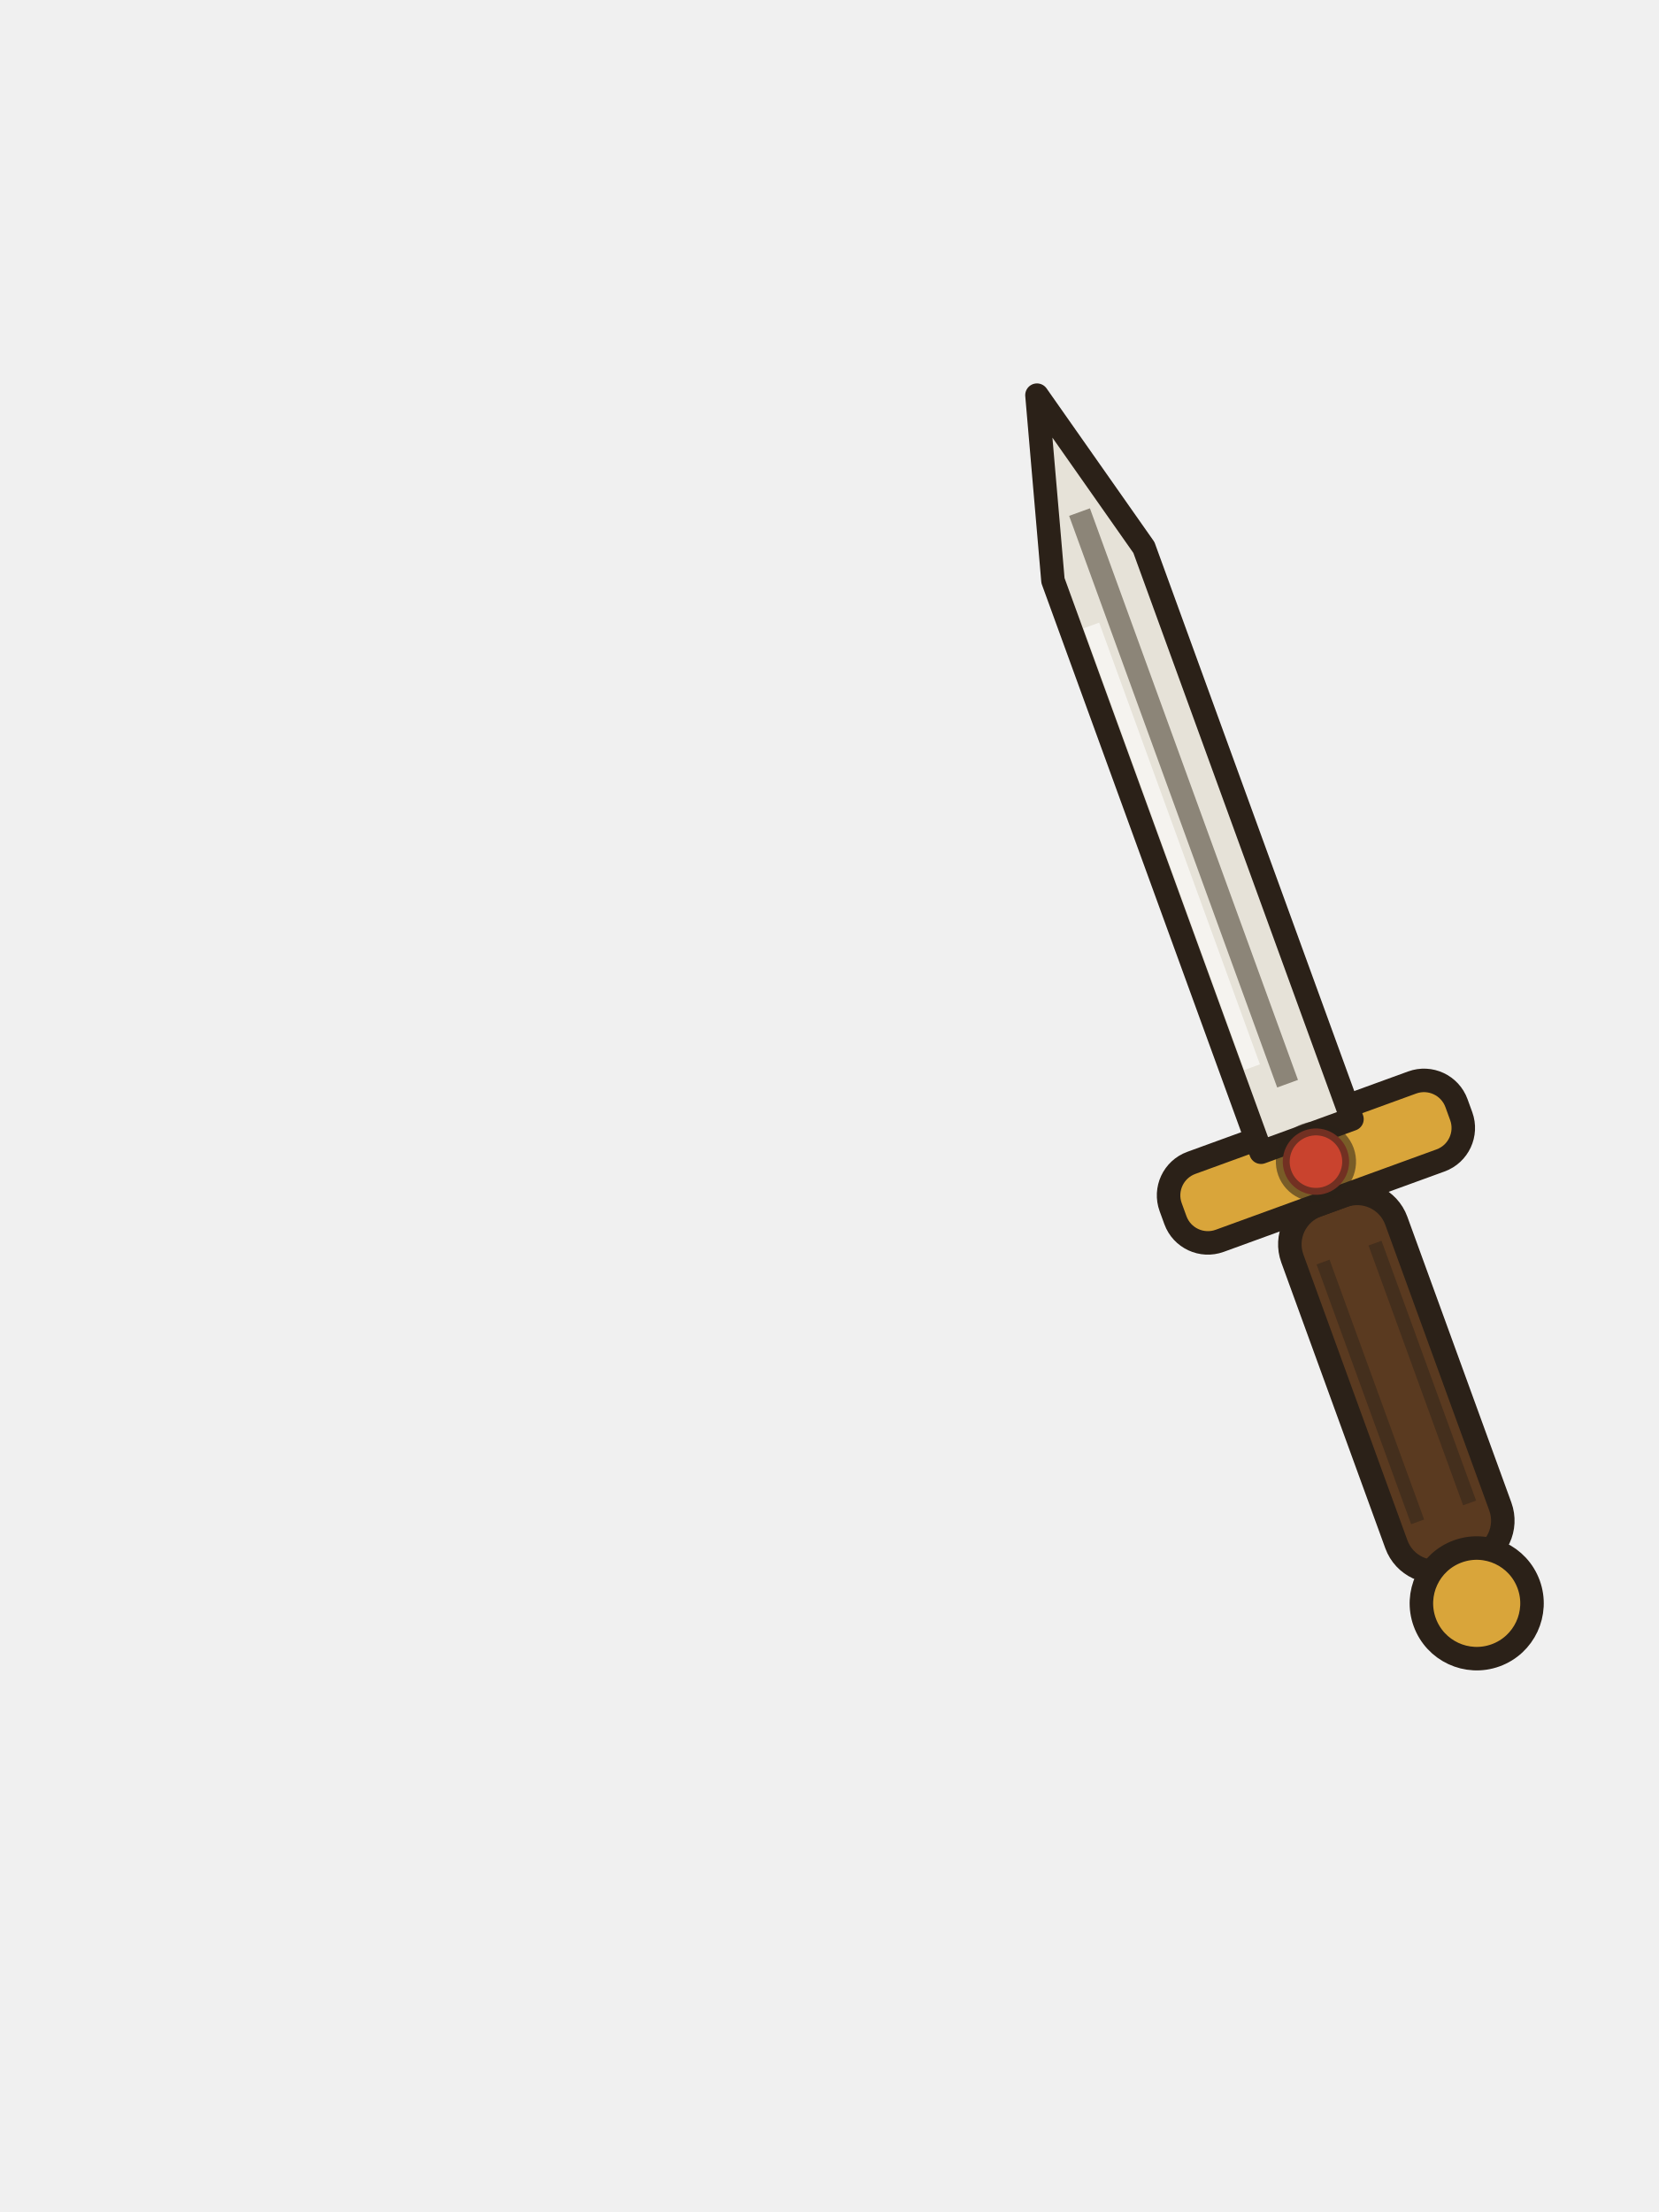
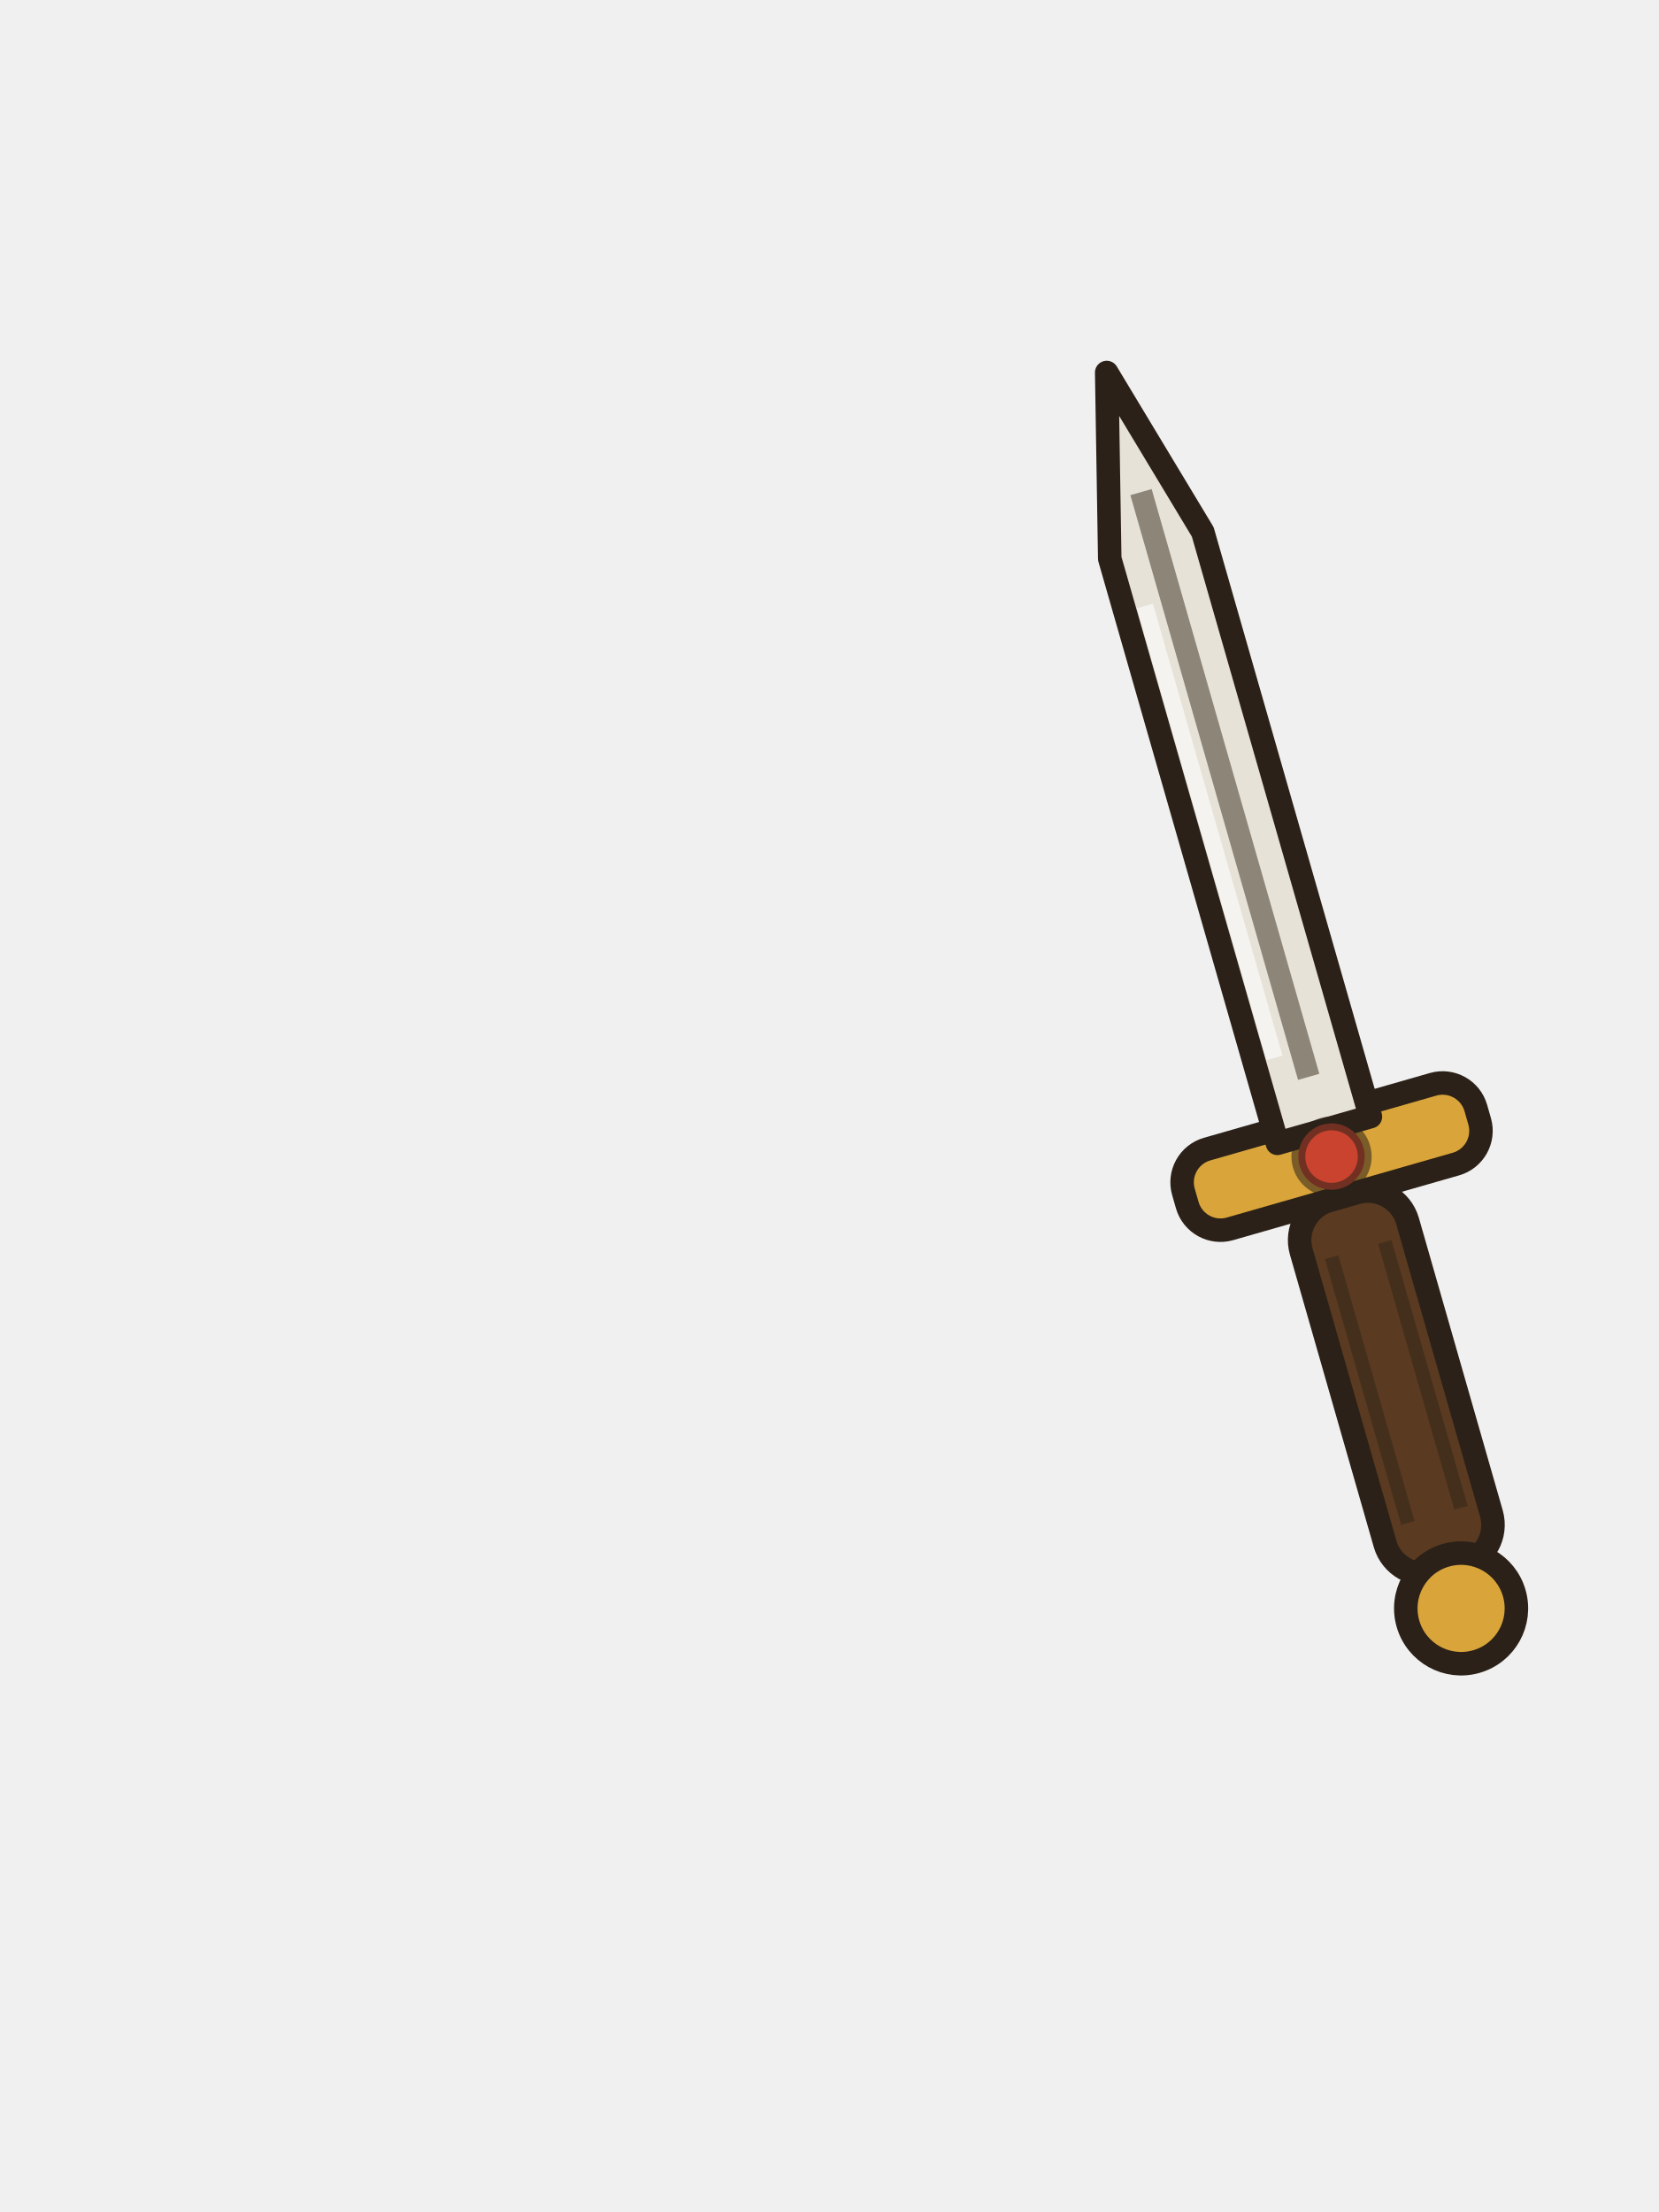
<svg xmlns="http://www.w3.org/2000/svg" width="120" height="160" viewBox="0 0 120 160">
-   <g transform="rotate(-20 101 100)">
+   <g transform="rotate(-16 101 100)">
    <rect x="97" y="86" width="8" height="28" rx="3" fill="#5a3a20" stroke="#2b2118" stroke-width="1.7" stroke-linejoin="round" stroke-linecap="round" />
    <path d="M99,90 v20 M103,90 v20" stroke="#2b2118" stroke-width="1" opacity=".45" />
    <circle cx="101" cy="117" r="4" fill="#d9a53a" stroke="#2b2118" stroke-width="1.7" stroke-linejoin="round" stroke-linecap="round" />
    <rect x="90" y="80" width="22" height="6" rx="2.5" fill="#d9a53a" stroke="#2b2118" stroke-width="1.7" stroke-linejoin="round" stroke-linecap="round" />
    <path d="M97.5,81 v-44 l3.5,-13 l3.5,13 v44z" fill="#e6e2d8" stroke="#2b2118" stroke-width="1.7" stroke-linejoin="round" stroke-linecap="round" />
    <path d="M101,77 v-44" stroke="#8c8578" stroke-width="1.6" />
    <path d="M99,75 v-34" stroke="#fff" stroke-width="1.2" opacity=".6" />
    <circle cx="101" cy="83" r="2.4" fill="#c9432e" stroke="#2b2118" stroke-width="1" stroke-opacity=".55" stroke-linejoin="round" stroke-linecap="round" />
  </g>
</svg>
